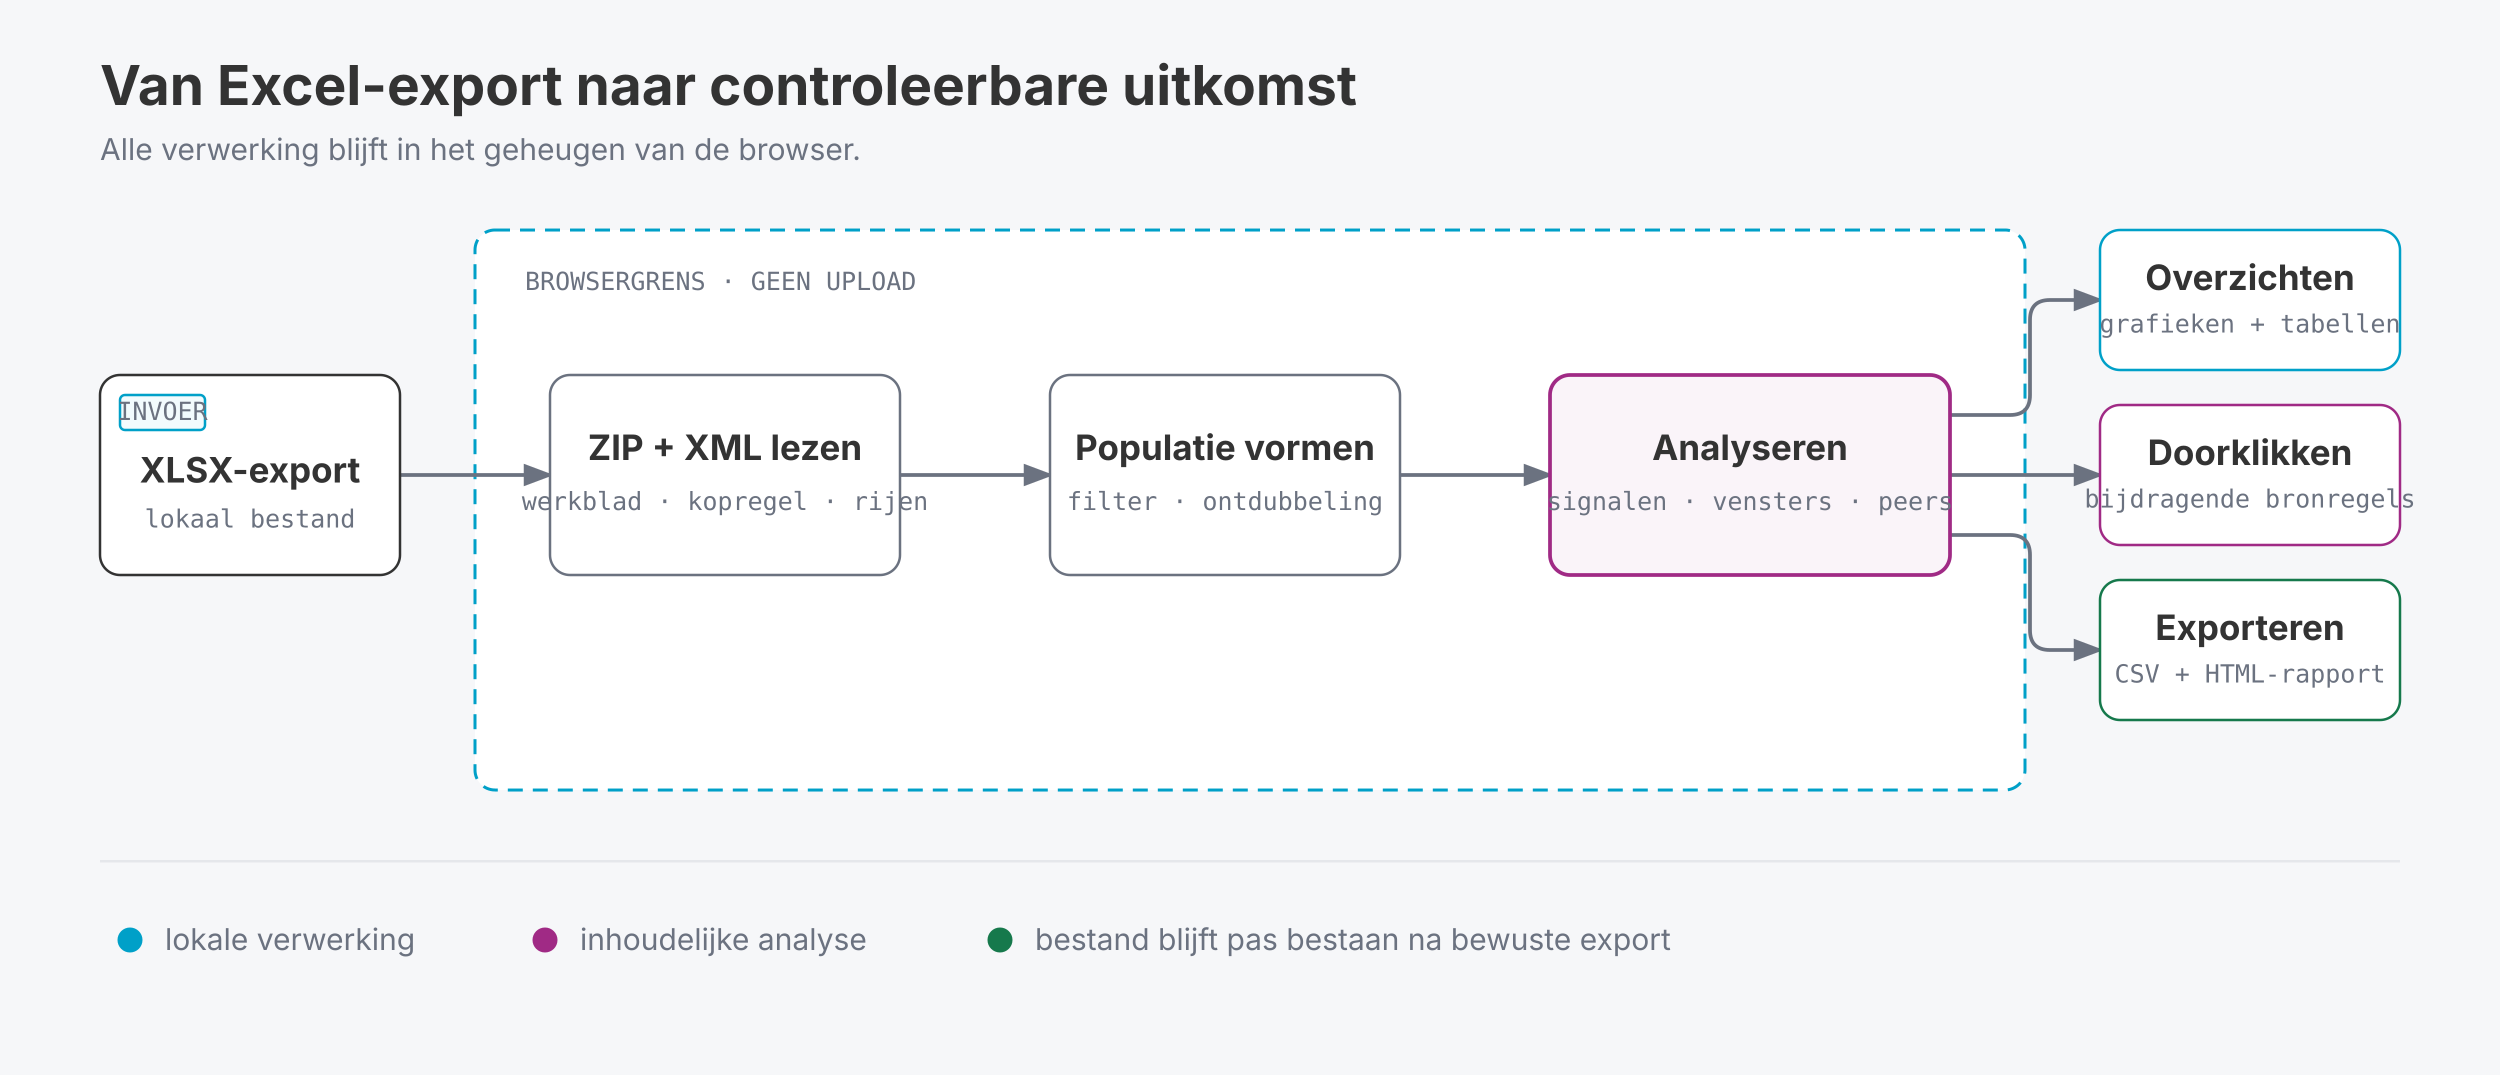
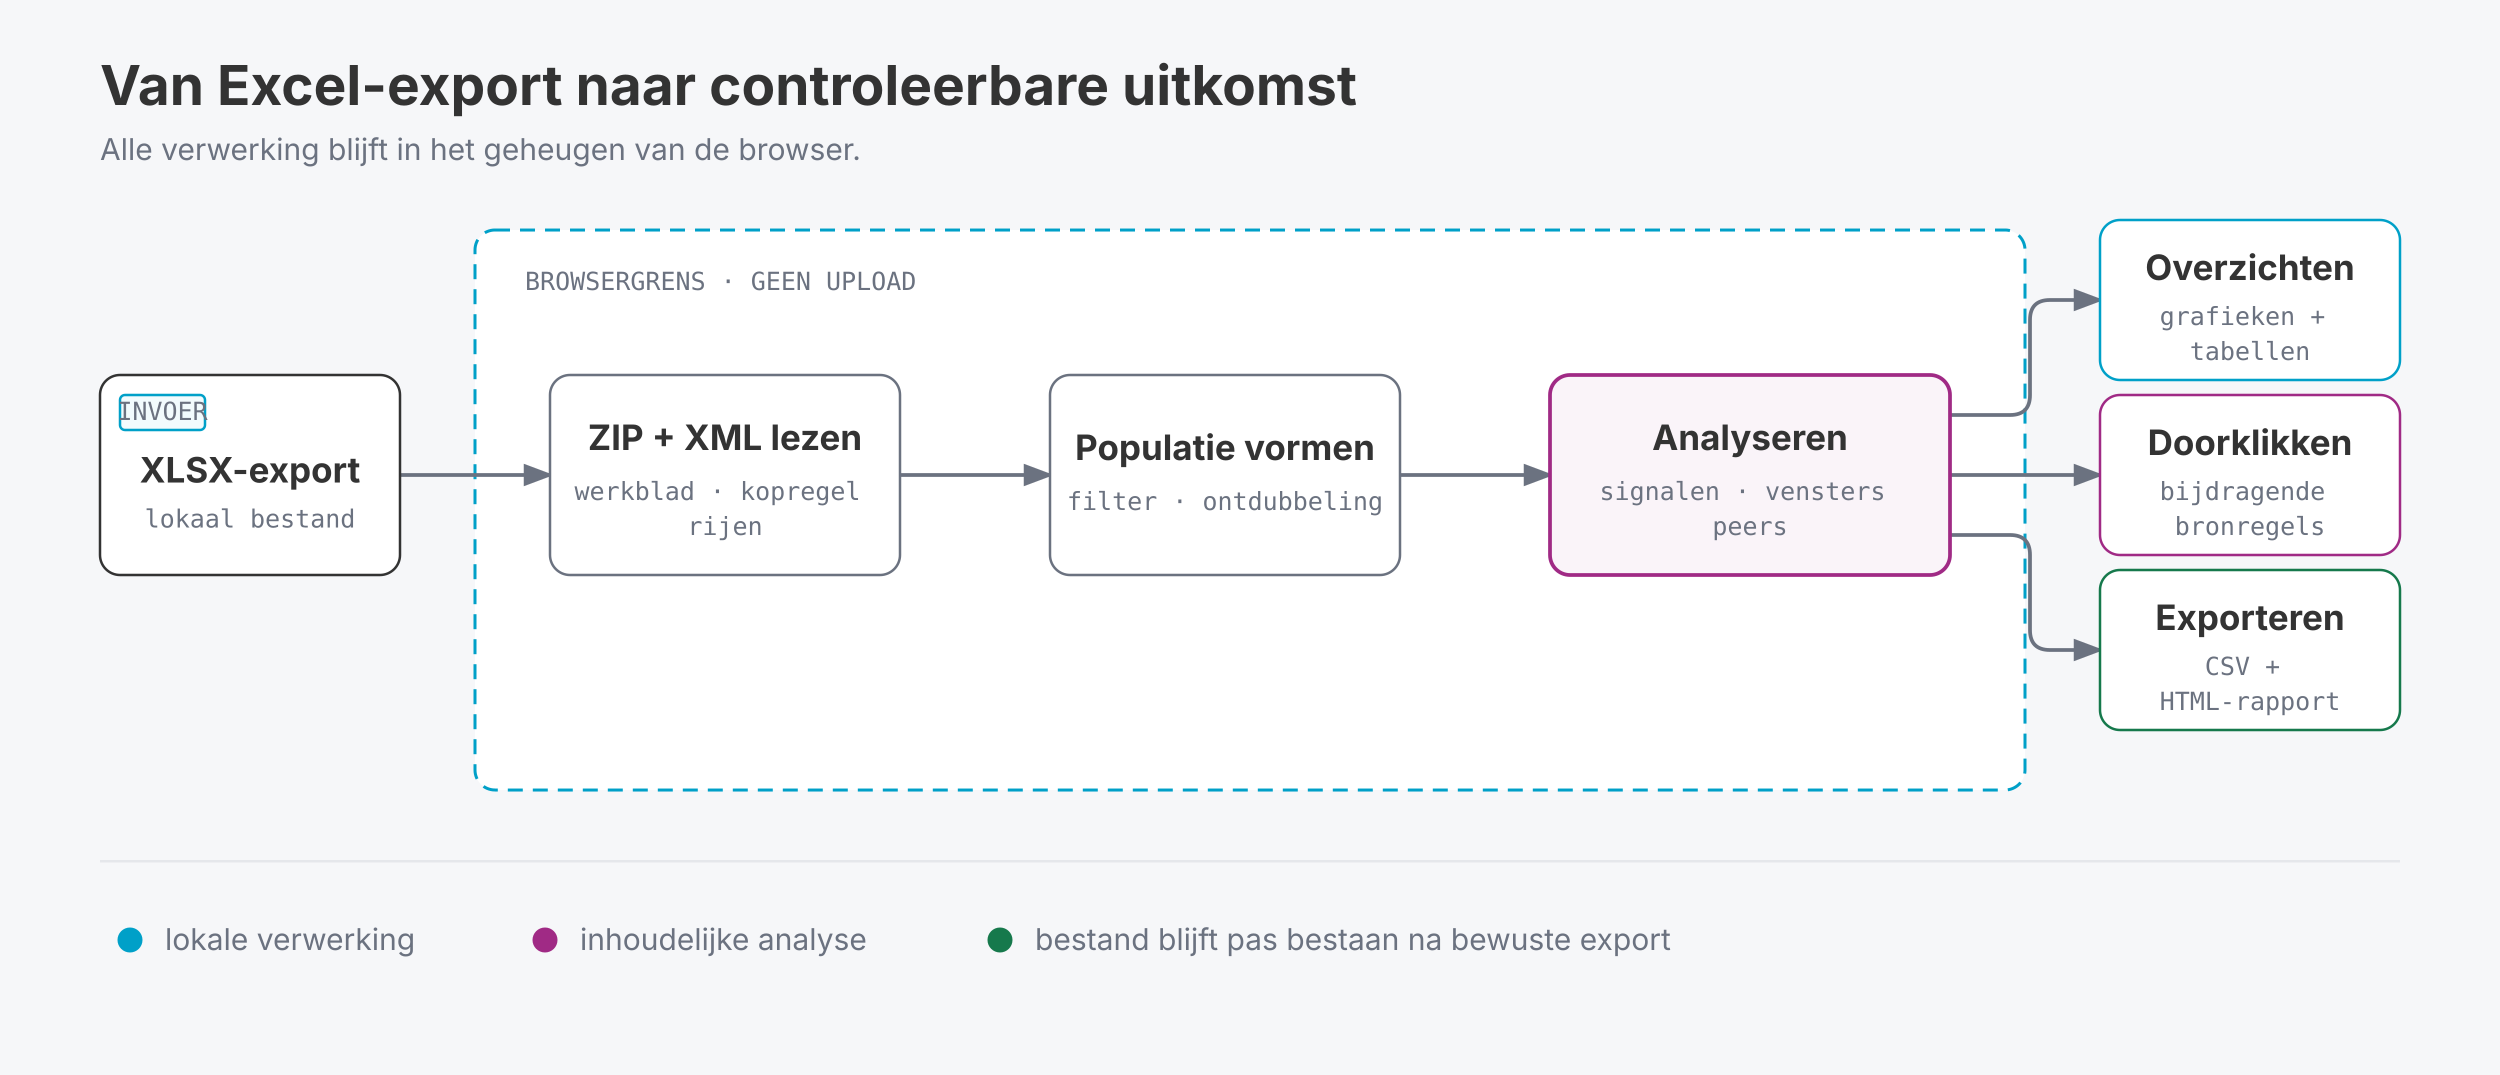
<svg xmlns="http://www.w3.org/2000/svg" viewBox="0 0 1000 430" role="img" aria-labelledby="analyseketen-title analyseketen-desc">
  <defs>
    <marker id="analyseketen-arrow" markerWidth="8" markerHeight="6" refX="7" refY="3" orient="auto">
      <polygon points="0 0,8 3,0 6" fill="#6B7280" />
    </marker>
    <marker id="analyseketen-arrow-accent" markerWidth="8" markerHeight="6" refX="7" refY="3" orient="auto">
      <polygon points="0 0,8 3,0 6" fill="#A02A85" />
    </marker>
    <style>
      .ak-title{font:700 22px Inter,system-ui,sans-serif;fill:#333}.ak-sub{font:400 12px Inter,system-ui,sans-serif;fill:#6B7280}.ak-phase{font:700 10px Inter,system-ui,sans-serif;letter-spacing:1.2px;fill:#fff}.ak-name{font:700 14px Inter,system-ui,sans-serif;fill:#333}.ak-meta{font:400 10px ui-monospace,SFMono-Regular,Consolas,monospace;fill:#6B7280}.ak-line{fill:none;stroke:#6B7280;stroke-width:1.5;marker-end:url(#analyseketen-arrow)}
    </style>
  </defs>
  <rect width="1000" height="430" fill="#F6F7F9" />
  <text x="40" y="42" class="ak-title">Van Excel-export naar controleerbare uitkomst</text>
  <text x="40" y="64" class="ak-sub">Alle verwerking blijft in het geheugen van de browser.</text>
  <rect x="190" y="92" width="620" height="224" rx="8" fill="#fff" stroke="#00A0C8" stroke-width="1.2" stroke-dasharray="6 4" />
  <text x="210" y="116" class="ak-meta" fill="#007F9F">BROWSERGRENS · GEEN UPLOAD</text>
  <line x1="160" y1="190" x2="220" y2="190" class="ak-line" />
  <line x1="360" y1="190" x2="420" y2="190" class="ak-line" />
  <line x1="560" y1="190" x2="620" y2="190" class="ak-line" />
  <path d="M780 166 H804 Q812 166 812 158 V128 Q812 120 820 120 H840" class="ak-line" />
  <line x1="780" y1="190" x2="840" y2="190" class="ak-line" />
  <path d="M780 214 H804 Q812 214 812 222 V252 Q812 260 820 260 H840" class="ak-line" />
  <rect x="40" y="150" width="120" height="80" rx="8" fill="#fff" stroke="#333" />
  <rect x="48" y="158" width="34" height="14" rx="2" fill="#F2FBFD" stroke="#00A0C8" />
  <text x="65" y="168" text-anchor="middle" class="ak-meta" fill="#007F9F">INVOER</text>
  <text x="100" y="193" text-anchor="middle" class="ak-name">XLSX-export</text>
  <text x="100" y="211" text-anchor="middle" class="ak-meta">lokaal bestand</text>
  <rect x="220" y="150" width="140" height="80" rx="8" fill="#fff" stroke="#6B7280" />
-   <text x="290" y="184" text-anchor="middle" class="ak-name">ZIP + XML lezen</text>
-   <text x="290" y="204" text-anchor="middle" class="ak-meta">werkblad · kopregel · rijen</text>
+   <text x="290" y="180" text-anchor="middle" class="ak-name">ZIP + XML lezen</text>
+   <text text-anchor="middle" class="ak-meta">
+     <tspan x="290" y="200">werkblad · kopregel</tspan>
+     <tspan x="290" y="214">rijen</tspan>
+   </text>
  <rect x="420" y="150" width="140" height="80" rx="8" fill="#fff" stroke="#6B7280" />
  <text x="490" y="184" text-anchor="middle" class="ak-name">Populatie vormen</text>
  <text x="490" y="204" text-anchor="middle" class="ak-meta">filter · ontdubbeling</text>
  <rect x="620" y="150" width="160" height="80" rx="8" fill="#FAF4F9" stroke="#A02A85" stroke-width="1.5" />
-   <text x="700" y="184" text-anchor="middle" class="ak-name" fill="#7F1F69">Analyseren</text>
-   <text x="700" y="204" text-anchor="middle" class="ak-meta">signalen · vensters · peers</text>
-   <rect x="840" y="92" width="120" height="56" rx="8" fill="#fff" stroke="#00A0C8" />
-   <text x="900" y="116" text-anchor="middle" class="ak-name">Overzichten</text>
-   <text x="900" y="133" text-anchor="middle" class="ak-meta">grafieken + tabellen</text>
-   <rect x="840" y="162" width="120" height="56" rx="8" fill="#fff" stroke="#A02A85" />
-   <text x="900" y="186" text-anchor="middle" class="ak-name">Doorklikken</text>
-   <text x="900" y="203" text-anchor="middle" class="ak-meta">bijdragende bronregels</text>
-   <rect x="840" y="232" width="120" height="56" rx="8" fill="#fff" stroke="#16794C" />
-   <text x="900" y="256" text-anchor="middle" class="ak-name">Exporteren</text>
-   <text x="900" y="273" text-anchor="middle" class="ak-meta">CSV + HTML-rapport</text>
+   <text x="700" y="180" text-anchor="middle" class="ak-name" fill="#7F1F69">Analyseren</text>
+   <text text-anchor="middle" class="ak-meta">
+     <tspan x="700" y="200">signalen · vensters</tspan>
+     <tspan x="700" y="214">peers</tspan>
+   </text>
+   <rect x="840" y="88" width="120" height="64" rx="8" fill="#fff" stroke="#00A0C8" />
+   <text x="900" y="112" text-anchor="middle" class="ak-name">Overzichten</text>
+   <text text-anchor="middle" class="ak-meta">
+     <tspan x="900" y="130">grafieken +</tspan>
+     <tspan x="900" y="144">tabellen</tspan>
+   </text>
+   <rect x="840" y="158" width="120" height="64" rx="8" fill="#fff" stroke="#A02A85" />
+   <text x="900" y="182" text-anchor="middle" class="ak-name">Doorklikken</text>
+   <text text-anchor="middle" class="ak-meta">
+     <tspan x="900" y="200">bijdragende</tspan>
+     <tspan x="900" y="214">bronregels</tspan>
+   </text>
+   <rect x="840" y="228" width="120" height="64" rx="8" fill="#fff" stroke="#16794C" />
+   <text x="900" y="252" text-anchor="middle" class="ak-name">Exporteren</text>
+   <text text-anchor="middle" class="ak-meta">
+     <tspan x="900" y="270">CSV +</tspan>
+     <tspan x="900" y="284">HTML-rapport</tspan>
+   </text>
  <rect x="40" y="344" width="920" height="1" fill="#E5E7EB" />
  <circle cx="52" cy="376" r="5" fill="#00A0C8" />
  <text x="66" y="380" class="ak-sub">lokale verwerking</text>
  <circle cx="218" cy="376" r="5" fill="#A02A85" />
  <text x="232" y="380" class="ak-sub">inhoudelijke analyse</text>
  <circle cx="400" cy="376" r="5" fill="#16794C" />
  <text x="414" y="380" class="ak-sub">bestand blijft pas bestaan na bewuste export</text>
</svg>
